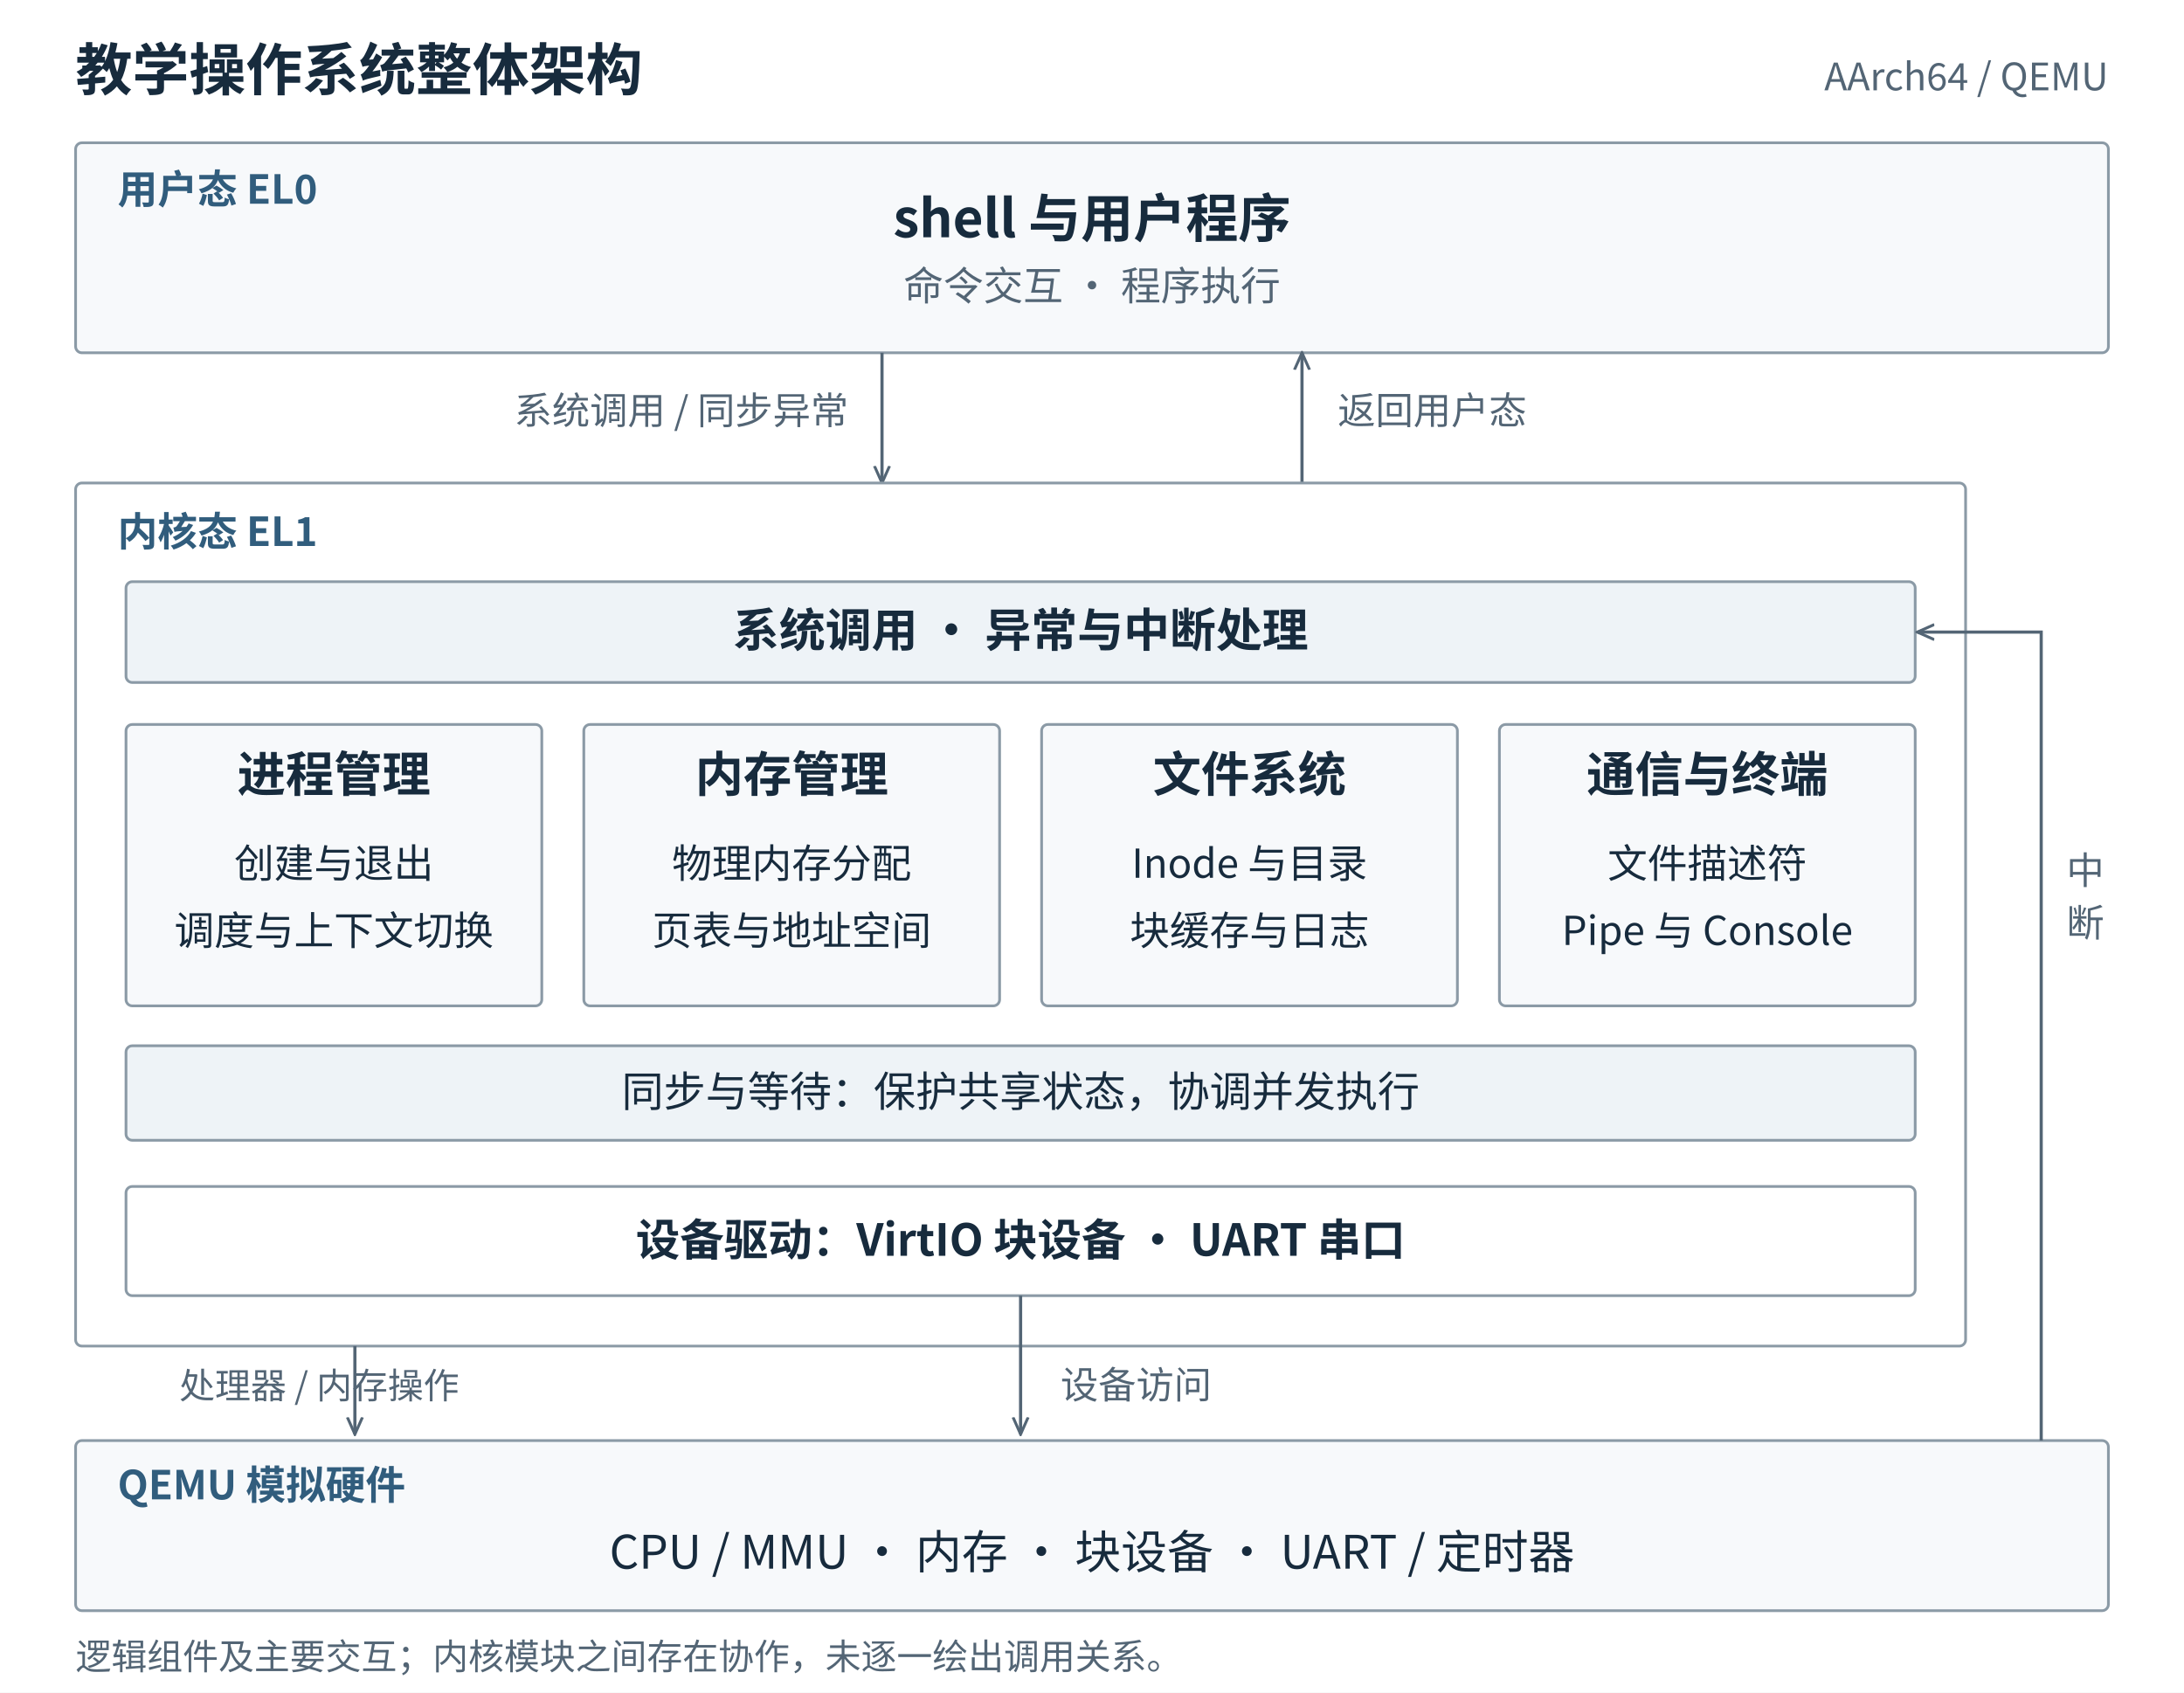
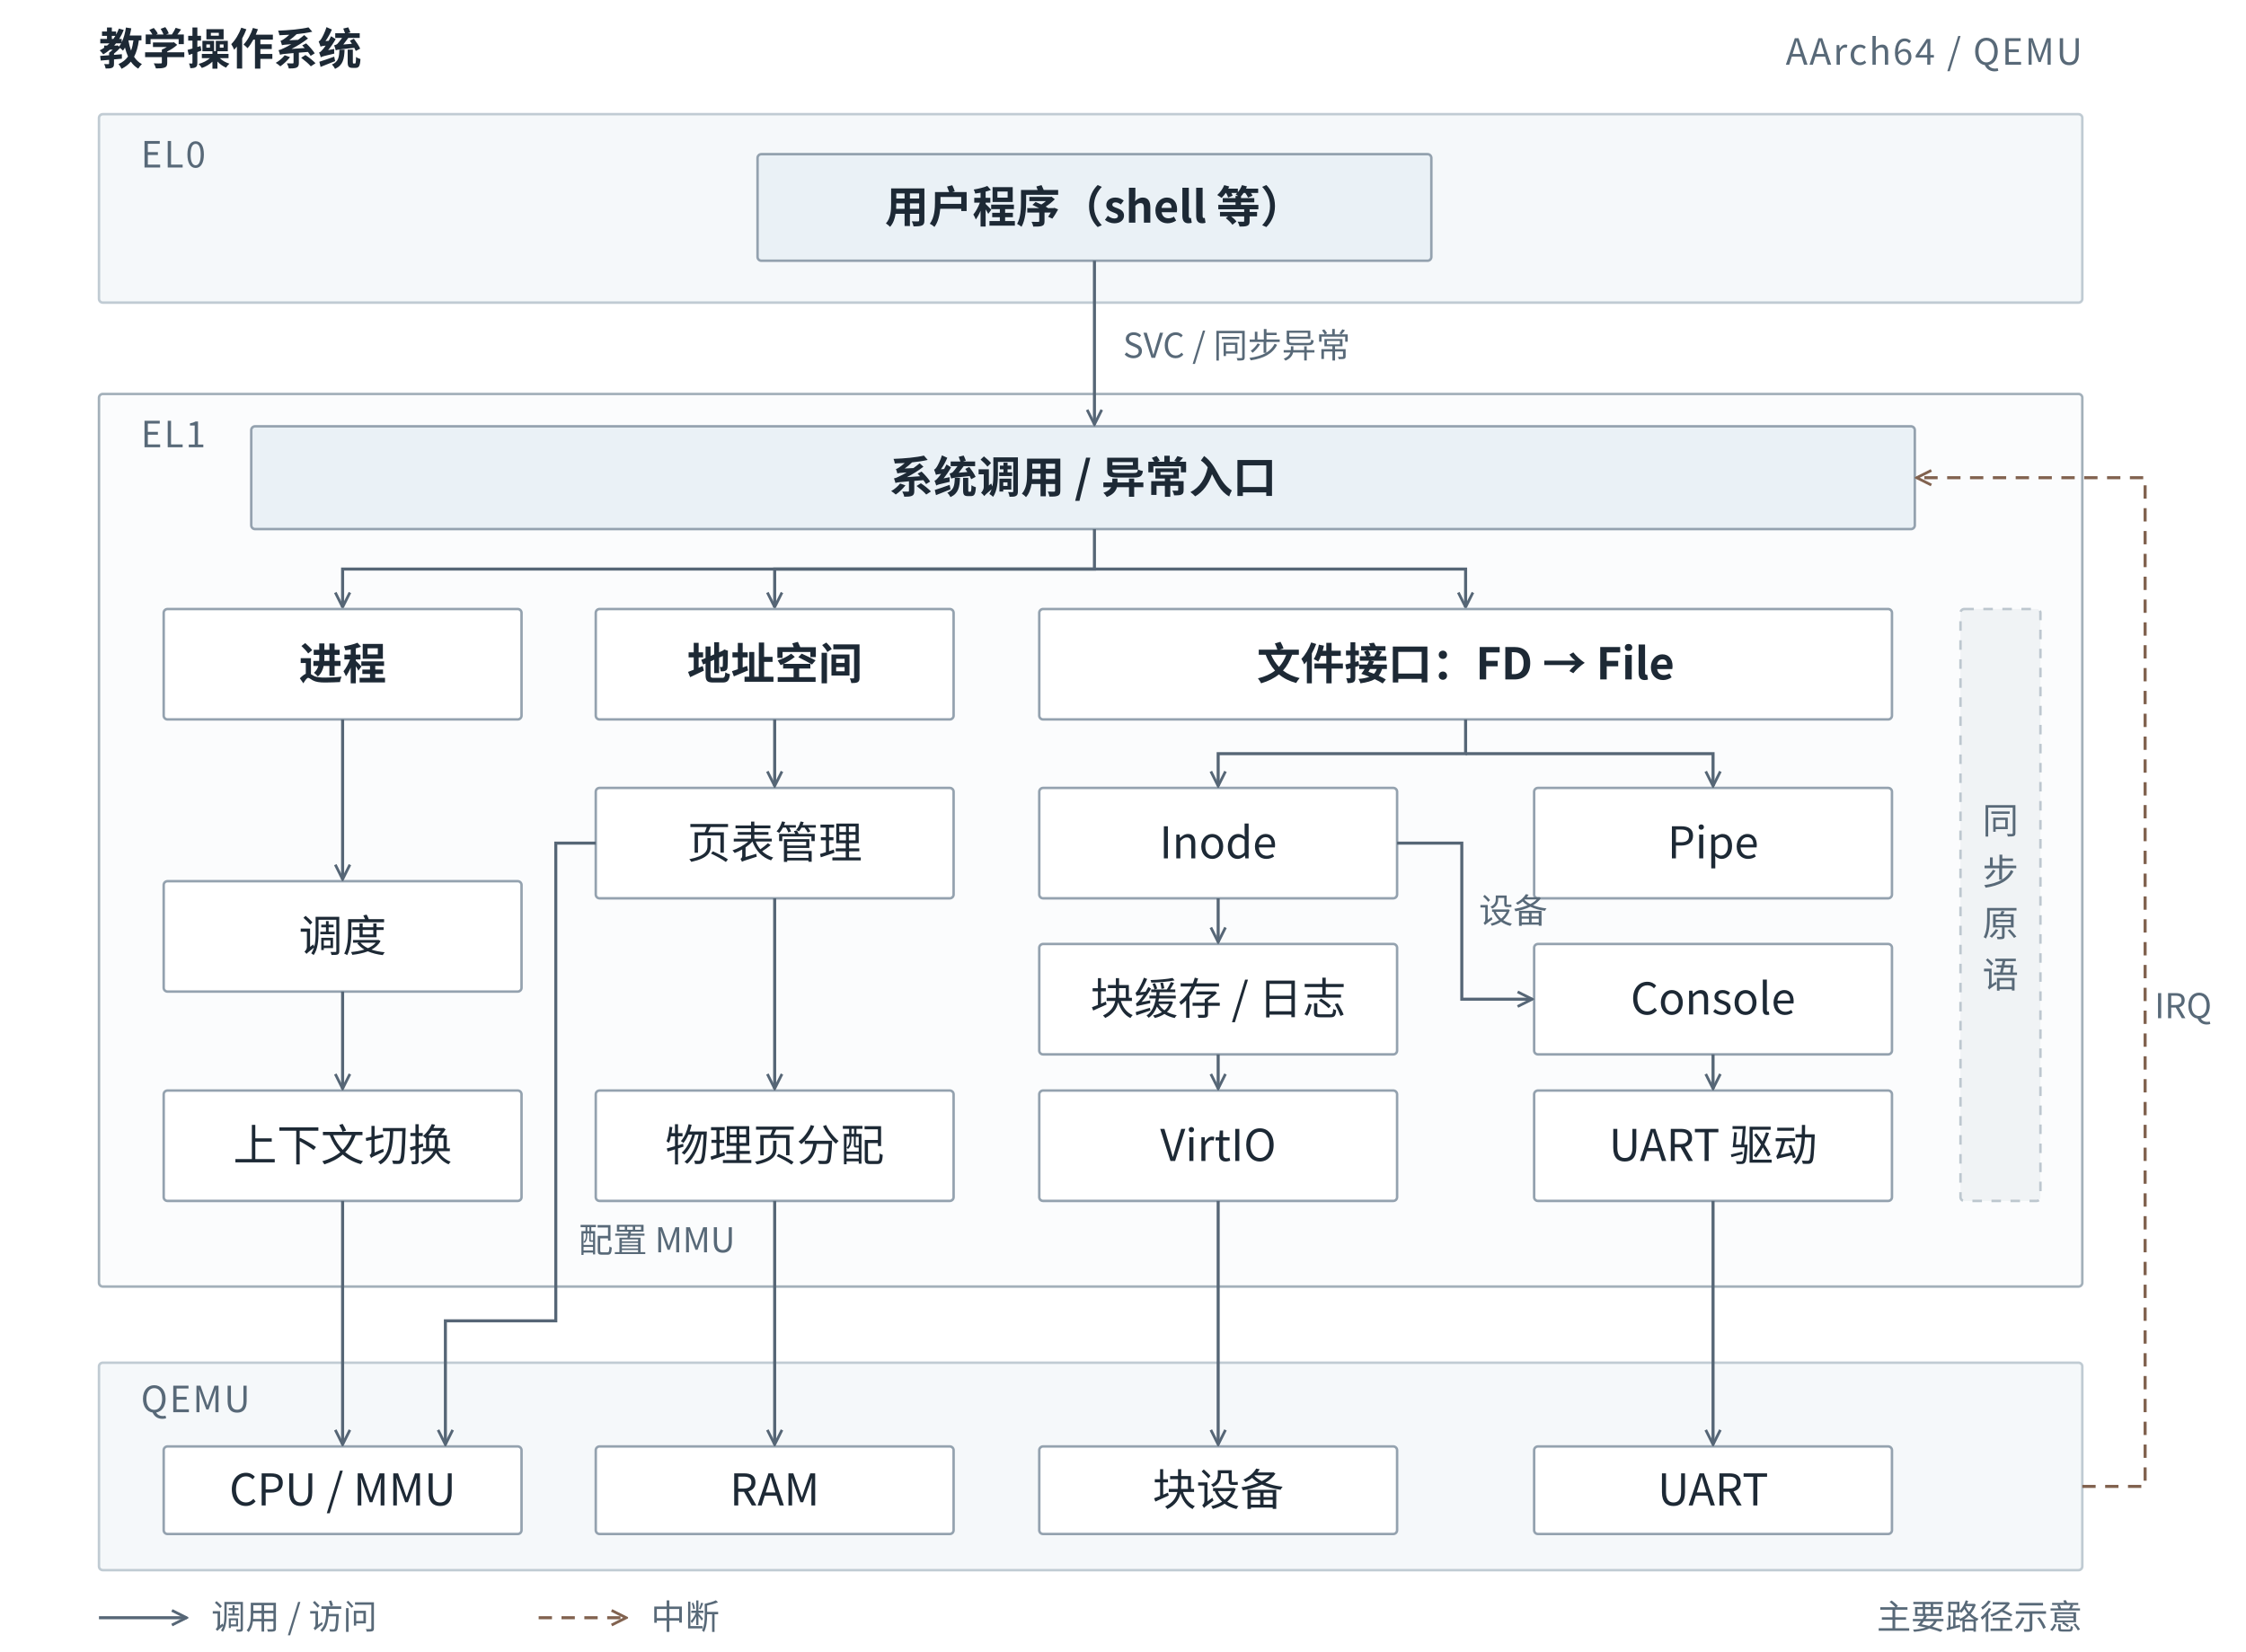
- <svg xmlns="http://www.w3.org/2000/svg" width="1040" height="806" viewBox="0 0 1040 806" role="img" aria-labelledby="title desc">
-   <rect width="1040" height="806" fill="white" />
-   <style>text {font-family: "Noto Sans CJK SC", "Source Han Sans SC", "PingFang SC", "Microsoft YaHei", sans-serif; fill:#172b3d;} .muted {fill:#536575;} .accent {fill:#315d7d;}</style>
+ <svg xmlns="http://www.w3.org/2000/svg" width="1180" height="868" viewBox="0 0 1180 868" role="img" aria-labelledby="title desc">
+   <rect width="1180" height="868" fill="#fff" />
+   <style>text{font-family:"Noto Sans CJK SC","Source Han Sans SC","PingFang SC","Microsoft YaHei",sans-serif;fill:#1d2935;font-size:23px} .section{font-size:19px;fill:#586978;letter-spacing:1px} .note{font-size:18px;fill:#586978} .accent{fill:#315975}</style>
  <defs>
-     <marker id="arrow" viewBox="0 0 10 10" refX="9" refY="5" markerWidth="6" markerHeight="6" orient="auto-start-reverse">
-       <path d="M 0 1 L 9 5 L 0 9" fill="none" stroke="#536575" stroke-width="1.5" />
+     <marker id="a" viewBox="0 0 10 10" refX="9" refY="5" markerWidth="6" markerHeight="6" orient="auto">
+       <path d="M 1 1 L 9 5 L 1 9" fill="none" stroke="#566676" stroke-width="1.5" />
+     </marker>
+     <marker id="i" viewBox="0 0 10 10" refX="9" refY="5" markerWidth="6" markerHeight="6" orient="auto">
+       <path d="M 1 1 L 9 5 L 1 9" fill="none" stroke="#81624f" stroke-width="1.5" />
    </marker>
  </defs>
-   <text x="36" y="43" font-size="27" font-weight="600" text-anchor="start" class="">教学操作系统整体架构</text>
-   <text x="1004" y="43" font-size="18" font-weight="400" text-anchor="end" class="muted">AArch64 / QEMU</text>
-   <rect x="36" y="68" width="968" height="100" rx="3" fill="#f7f9fb" stroke="#8b9aa6" stroke-width="1.3" />
-   <text x="56" y="97" font-size="19" font-weight="600" text-anchor="start" class="accent">用户态  EL0</text>
-   <text x="520" y="113" font-size="25" font-weight="600" text-anchor="middle" class="">shell 与用户程序</text>
-   <text x="520" y="143" font-size="19" font-weight="400" text-anchor="middle" class="muted">命令交互 · 程序执行</text>
-   <path d="M 420 168 V 230" fill="none" stroke="#536575" stroke-width="1.5" marker-end="url(#arrow)" />
-   <text x="404" y="202" font-size="18" font-weight="400" text-anchor="end" class="muted">系统调用 / 同步异常</text>
-   <path d="M 620 230 V 168" fill="none" stroke="#536575" stroke-width="1.5" marker-end="url(#arrow)" />
-   <text x="637" y="202" font-size="18" font-weight="400" text-anchor="start" class="muted">返回用户态</text>
-   <rect x="36" y="230" width="900" height="411" rx="3" fill="white" stroke="#8b9aa6" stroke-width="1.3" />
-   <text x="56" y="260" font-size="19" font-weight="600" text-anchor="start" class="accent">内核态  EL1</text>
-   <rect x="60" y="277" width="852" height="48" rx="3" fill="#eef3f7" stroke="#8b9aa6" stroke-width="1.3" />
-   <text x="486" y="308" font-size="22" font-weight="600" text-anchor="middle" class="">系统调用 · 异常与中断处理</text>
-   <rect x="60" y="345" width="198" height="134" rx="3" fill="#f7f9fb" stroke="#8b9aa6" stroke-width="1.3" />
-   <text x="159.0" y="377" font-size="23" font-weight="600" text-anchor="middle" class="">进程管理</text>
-   <text x="159.0" y="418" font-size="19" font-weight="400" text-anchor="middle" class="">创建与退出</text>
-   <text x="159.0" y="450" font-size="19" font-weight="400" text-anchor="middle" class="">调度与上下文切换</text>
-   <rect x="278" y="345" width="198" height="134" rx="3" fill="#f7f9fb" stroke="#8b9aa6" stroke-width="1.3" />
-   <text x="377.0" y="377" font-size="23" font-weight="600" text-anchor="middle" class="">内存管理</text>
-   <text x="377.0" y="418" font-size="19" font-weight="400" text-anchor="middle" class="">物理内存分配</text>
-   <text x="377.0" y="450" font-size="19" font-weight="400" text-anchor="middle" class="">页表与地址空间</text>
-   <rect x="496" y="345" width="198" height="134" rx="3" fill="#f7f9fb" stroke="#8b9aa6" stroke-width="1.3" />
-   <text x="595.0" y="377" font-size="23" font-weight="600" text-anchor="middle" class="">文件系统</text>
-   <text x="595.0" y="418" font-size="19" font-weight="400" text-anchor="middle" class="">Inode 与目录</text>
-   <text x="595.0" y="450" font-size="19" font-weight="400" text-anchor="middle" class="">块缓存与日志</text>
-   <rect x="714" y="345" width="198" height="134" rx="3" fill="#f7f9fb" stroke="#8b9aa6" stroke-width="1.3" />
-   <text x="813.0" y="377" font-size="23" font-weight="600" text-anchor="middle" class="">通信与终端</text>
-   <text x="813.0" y="418" font-size="19" font-weight="400" text-anchor="middle" class="">文件描述符</text>
-   <text x="813.0" y="450" font-size="19" font-weight="400" text-anchor="middle" class="">Pipe 与 Console</text>
-   <rect x="60" y="498" width="852" height="45" rx="3" fill="#eef3f7" stroke="#8b9aa6" stroke-width="1.3" />
-   <text x="486" y="527" font-size="20" font-weight="400" text-anchor="middle" class="">同步与等待：保护共享状态，协调并发执行</text>
-   <rect x="60" y="565" width="852" height="52" rx="3" fill="white" stroke="#8b9aa6" stroke-width="1.3" />
-   <text x="486" y="598" font-size="21" font-weight="600" text-anchor="middle" class="">设备驱动：VirtIO 块设备 · UART 串口</text>
-   <path d="M 486 617 V 683" fill="none" stroke="#536575" stroke-width="1.5" marker-end="url(#arrow)" />
-   <text x="505" y="666" font-size="18" font-weight="400" text-anchor="start" class="muted">设备访问</text>
-   <path d="M 169 641 V 683" fill="none" stroke="#536575" stroke-width="1.5" marker-end="url(#arrow)" />
-   <text x="152" y="666" font-size="17" font-weight="400" text-anchor="middle" class="muted">处理器 / 内存操作</text>
-   <rect x="36" y="686" width="968" height="81" rx="3" fill="#f7f9fb" stroke="#8b9aa6" stroke-width="1.3" />
-   <text x="56" y="714" font-size="19" font-weight="600" text-anchor="start" class="accent">QEMU 模拟硬件</text>
-   <text x="520" y="747" font-size="22" font-weight="400" text-anchor="middle" class="">CPU / MMU     ·     内存     ·     块设备     ·     UART / 定时器</text>
-   <path d="M 972 686 V 301 H 913" fill="none" stroke="#536575" stroke-width="1.5" marker-end="url(#arrow)" />
-   <text x="984" y="421" font-size="18" font-weight="400" text-anchor="start" class="muted">中</text>
-   <text x="984" y="446" font-size="18" font-weight="400" text-anchor="start" class="muted">断</text>
-   <text x="36" y="795" font-size="17" font-weight="400" text-anchor="start" class="muted">逻辑组件及主要交互；内核模块之间存在协作，未逐一绘出调用关系。</text>
+   <text x="52" y="34" text-anchor="start" class="" font-weight="600">教学操作系统</text>
+   <text x="1094" y="34" text-anchor="end" class="section">AArch64 / QEMU</text>
+   <rect x="52" y="60" width="1042" height="99" rx="2" fill="#f5f8fa" stroke="#c0cbd3" stroke-width="1.3" />
+   <text x="74" y="88" text-anchor="start" class="section">EL0</text>
+   <rect x="398" y="81" width="354" height="56" rx="2" fill="#eaf1f6" stroke="#94a2af" stroke-width="1.3" />
+   <text x="575.0" y="117.0" text-anchor="middle" class="" font-weight="600">用户程序（shell 等）</text>
+   <rect x="52" y="207" width="1042" height="469" rx="2" fill="#fbfcfd" stroke="#a3b0ba" stroke-width="1.3" />
+   <text x="74" y="235" text-anchor="start" class="section">EL1</text>
+   <rect x="132" y="224" width="874" height="54" rx="2" fill="#eaf1f6" stroke="#94a2af" stroke-width="1.3" />
+   <text x="569.0" y="259.0" text-anchor="middle" class="" font-weight="600">系统调用 / 异常入口</text>
+   <path d="M 575 137 V 223" fill="none" stroke="#566676" stroke-width="1.6" marker-end="url(#a)" />
+   <text x="590" y="188" text-anchor="start" class="note">SVC / 同步异常</text>
+   <path d="M 575 278 V 299 H 180 V 319" fill="none" stroke="#566676" stroke-width="1.6" marker-end="url(#a)" />
+   <path d="M 575 299 H 407 V 319" fill="none" stroke="#566676" stroke-width="1.6" marker-end="url(#a)" />
+   <path d="M 575 299 H 770 V 319" fill="none" stroke="#566676" stroke-width="1.6" marker-end="url(#a)" />
+   <rect x="86" y="320" width="188" height="58" rx="2" fill="white" stroke="#94a2af" stroke-width="1.3" />
+   <text x="180.0" y="357.0" text-anchor="middle" class="" font-weight="600">进程</text>
+   <rect x="313" y="320" width="188" height="58" rx="2" fill="white" stroke="#94a2af" stroke-width="1.3" />
+   <text x="407.0" y="357.0" text-anchor="middle" class="" font-weight="600">地址空间</text>
+   <rect x="546" y="320" width="448" height="58" rx="2" fill="white" stroke="#94a2af" stroke-width="1.3" />
+   <text x="770.0" y="357.0" text-anchor="middle" class="" font-weight="600">文件接口：FD → File</text>
+   <rect x="86" y="463" width="188" height="58" rx="2" fill="white" stroke="#94a2af" stroke-width="1.3" />
+   <text x="180.0" y="500.0" text-anchor="middle" class="">调度</text>
+   <rect x="86" y="573" width="188" height="58" rx="2" fill="white" stroke="#94a2af" stroke-width="1.3" />
+   <text x="180.0" y="610.0" text-anchor="middle" class="">上下文切换</text>
+   <path d="M 180 378 V 462" fill="none" stroke="#566676" stroke-width="1.6" marker-end="url(#a)" />
+   <path d="M 180 521 V 572" fill="none" stroke="#566676" stroke-width="1.6" marker-end="url(#a)" />
+   <rect x="313" y="414" width="188" height="58" rx="2" fill="white" stroke="#94a2af" stroke-width="1.3" />
+   <text x="407.0" y="451.0" text-anchor="middle" class="">页表管理</text>
+   <rect x="313" y="573" width="188" height="58" rx="2" fill="white" stroke="#94a2af" stroke-width="1.3" />
+   <text x="407.0" y="610.0" text-anchor="middle" class="">物理页分配</text>
+   <path d="M 407 378 V 413" fill="none" stroke="#566676" stroke-width="1.6" marker-end="url(#a)" />
+   <path d="M 407 472 V 572" fill="none" stroke="#566676" stroke-width="1.6" marker-end="url(#a)" />
+   <rect x="546" y="414" width="188" height="58" rx="2" fill="white" stroke="#94a2af" stroke-width="1.3" />
+   <text x="640.0" y="451.0" text-anchor="middle" class="">Inode</text>
+   <rect x="806" y="414" width="188" height="58" rx="2" fill="white" stroke="#94a2af" stroke-width="1.3" />
+   <text x="900.0" y="451.0" text-anchor="middle" class="">Pipe</text>
+   <path d="M 770 378 V 396 H 640 V 413" fill="none" stroke="#566676" stroke-width="1.6" marker-end="url(#a)" />
+   <path d="M 770 396 H 900 V 413" fill="none" stroke="#566676" stroke-width="1.6" marker-end="url(#a)" />
+   <rect x="546" y="496" width="188" height="58" rx="2" fill="white" stroke="#94a2af" stroke-width="1.3" />
+   <text x="640.0" y="533.0" text-anchor="middle" class="">块缓存 / 日志</text>
+   <rect x="806" y="496" width="188" height="58" rx="2" fill="white" stroke="#94a2af" stroke-width="1.3" />
+   <text x="900.0" y="533.0" text-anchor="middle" class="">Console</text>
+   <path d="M 640 472 V 495" fill="none" stroke="#566676" stroke-width="1.6" marker-end="url(#a)" />
+   <path d="M 734 443 H 768 V 525 H 805" fill="none" stroke="#566676" stroke-width="1.6" marker-end="url(#a)" />
+   <text x="777" y="485" text-anchor="start" class="note">设备</text>
+   <rect x="546" y="573" width="188" height="58" rx="2" fill="white" stroke="#94a2af" stroke-width="1.3" />
+   <text x="640.0" y="610.0" text-anchor="middle" class="">VirtIO</text>
+   <rect x="806" y="573" width="188" height="58" rx="2" fill="white" stroke="#94a2af" stroke-width="1.3" />
+   <text x="900.0" y="610.0" text-anchor="middle" class="">UART 驱动</text>
+   <path d="M 640 554 V 572" fill="none" stroke="#566676" stroke-width="1.6" marker-end="url(#a)" />
+   <path d="M 900 554 V 572" fill="none" stroke="#566676" stroke-width="1.6" marker-end="url(#a)" />
+   <rect x="1030" y="320" width="42" height="311" rx="2" fill="#f0f3f5" stroke="#bdc7cf" stroke-width="1.3" stroke-dasharray="5 5" />
+   <text x="1051" y="438" text-anchor="middle" class="section">同</text>
+   <text x="1051" y="465" text-anchor="middle" class="section">步</text>
+   <text x="1051" y="492" text-anchor="middle" class="section">原</text>
+   <text x="1051" y="519" text-anchor="middle" class="section">语</text>
+   <rect x="52" y="716" width="1042" height="109" rx="2" fill="#f5f8fa" stroke="#c0cbd3" stroke-width="1.3" />
+   <text x="74" y="742" text-anchor="start" class="section">QEMU</text>
+   <rect x="86" y="760" width="188" height="46" rx="2" fill="white" stroke="#94a2af" stroke-width="1.3" />
+   <text x="180.0" y="791.0" text-anchor="middle" class="">CPU / MMU</text>
+   <rect x="313" y="760" width="188" height="46" rx="2" fill="white" stroke="#94a2af" stroke-width="1.3" />
+   <text x="407.0" y="791.0" text-anchor="middle" class="">RAM</text>
+   <rect x="546" y="760" width="188" height="46" rx="2" fill="white" stroke="#94a2af" stroke-width="1.3" />
+   <text x="640.0" y="791.0" text-anchor="middle" class="">块设备</text>
+   <rect x="806" y="760" width="188" height="46" rx="2" fill="white" stroke="#94a2af" stroke-width="1.3" />
+   <text x="900.0" y="791.0" text-anchor="middle" class="">UART</text>
+   <path d="M 313 443 H 292 V 694 H 234 V 759" fill="none" stroke="#566676" stroke-width="1.6" marker-end="url(#a)" />
+   <text x="304" y="658" text-anchor="start" class="note">配置 MMU</text>
+   <path d="M 180 631 V 759" fill="none" stroke="#566676" stroke-width="1.6" marker-end="url(#a)" />
+   <path d="M 407 631 V 759" fill="none" stroke="#566676" stroke-width="1.6" marker-end="url(#a)" />
+   <path d="M 640 631 V 759" fill="none" stroke="#566676" stroke-width="1.6" marker-end="url(#a)" />
+   <path d="M 900 631 V 759" fill="none" stroke="#566676" stroke-width="1.6" marker-end="url(#a)" />
+   <path d="M 1094 781 H 1127 V 251 H 1007" fill="none" stroke="#81624f" stroke-width="1.6" stroke-dasharray="7 5" marker-end="url(#i)" />
+   <text x="1147" y="535" text-anchor="middle" class="note">IRQ</text>
+   <path d="M 52 850 H 98" fill="none" stroke="#566676" stroke-width="1.6" marker-end="url(#a)" />
+   <text x="111" y="856" text-anchor="start" class="note">调用 / 访问</text>
+   <path d="M 283 850 H 329" fill="none" stroke="#81624f" stroke-width="1.6" stroke-dasharray="7 5" marker-end="url(#i)" />
+   <text x="342" y="856" text-anchor="start" class="note">中断</text>
+   <text x="1094" y="856" text-anchor="end" class="note">主要路径示意</text>
</svg>
